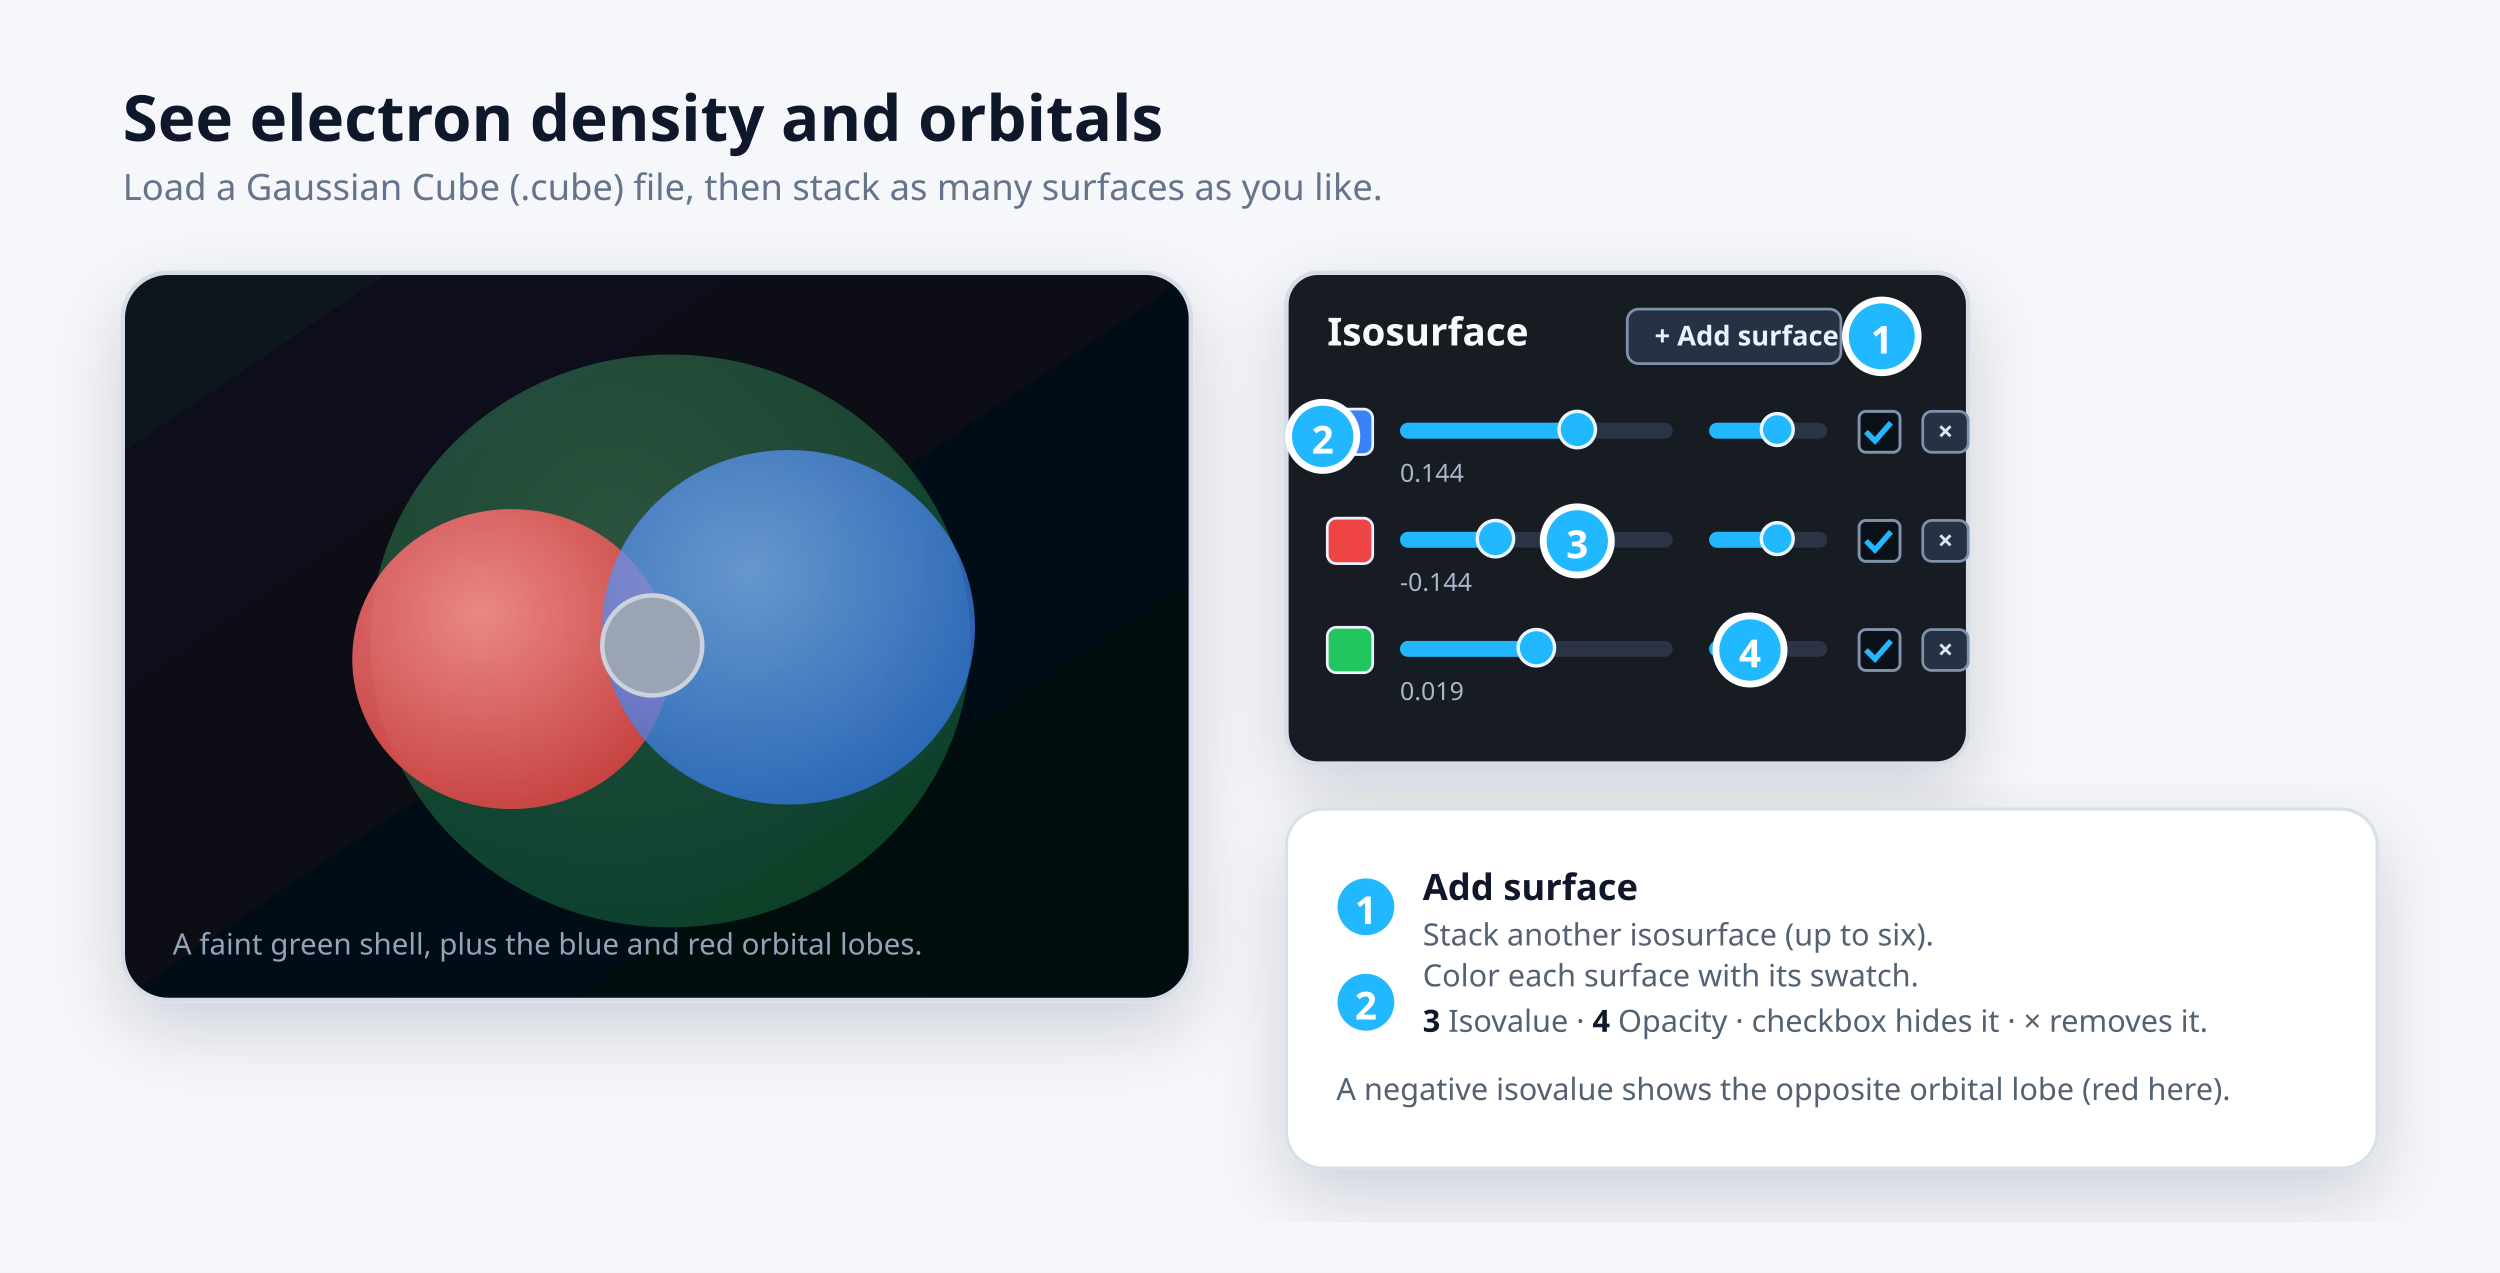
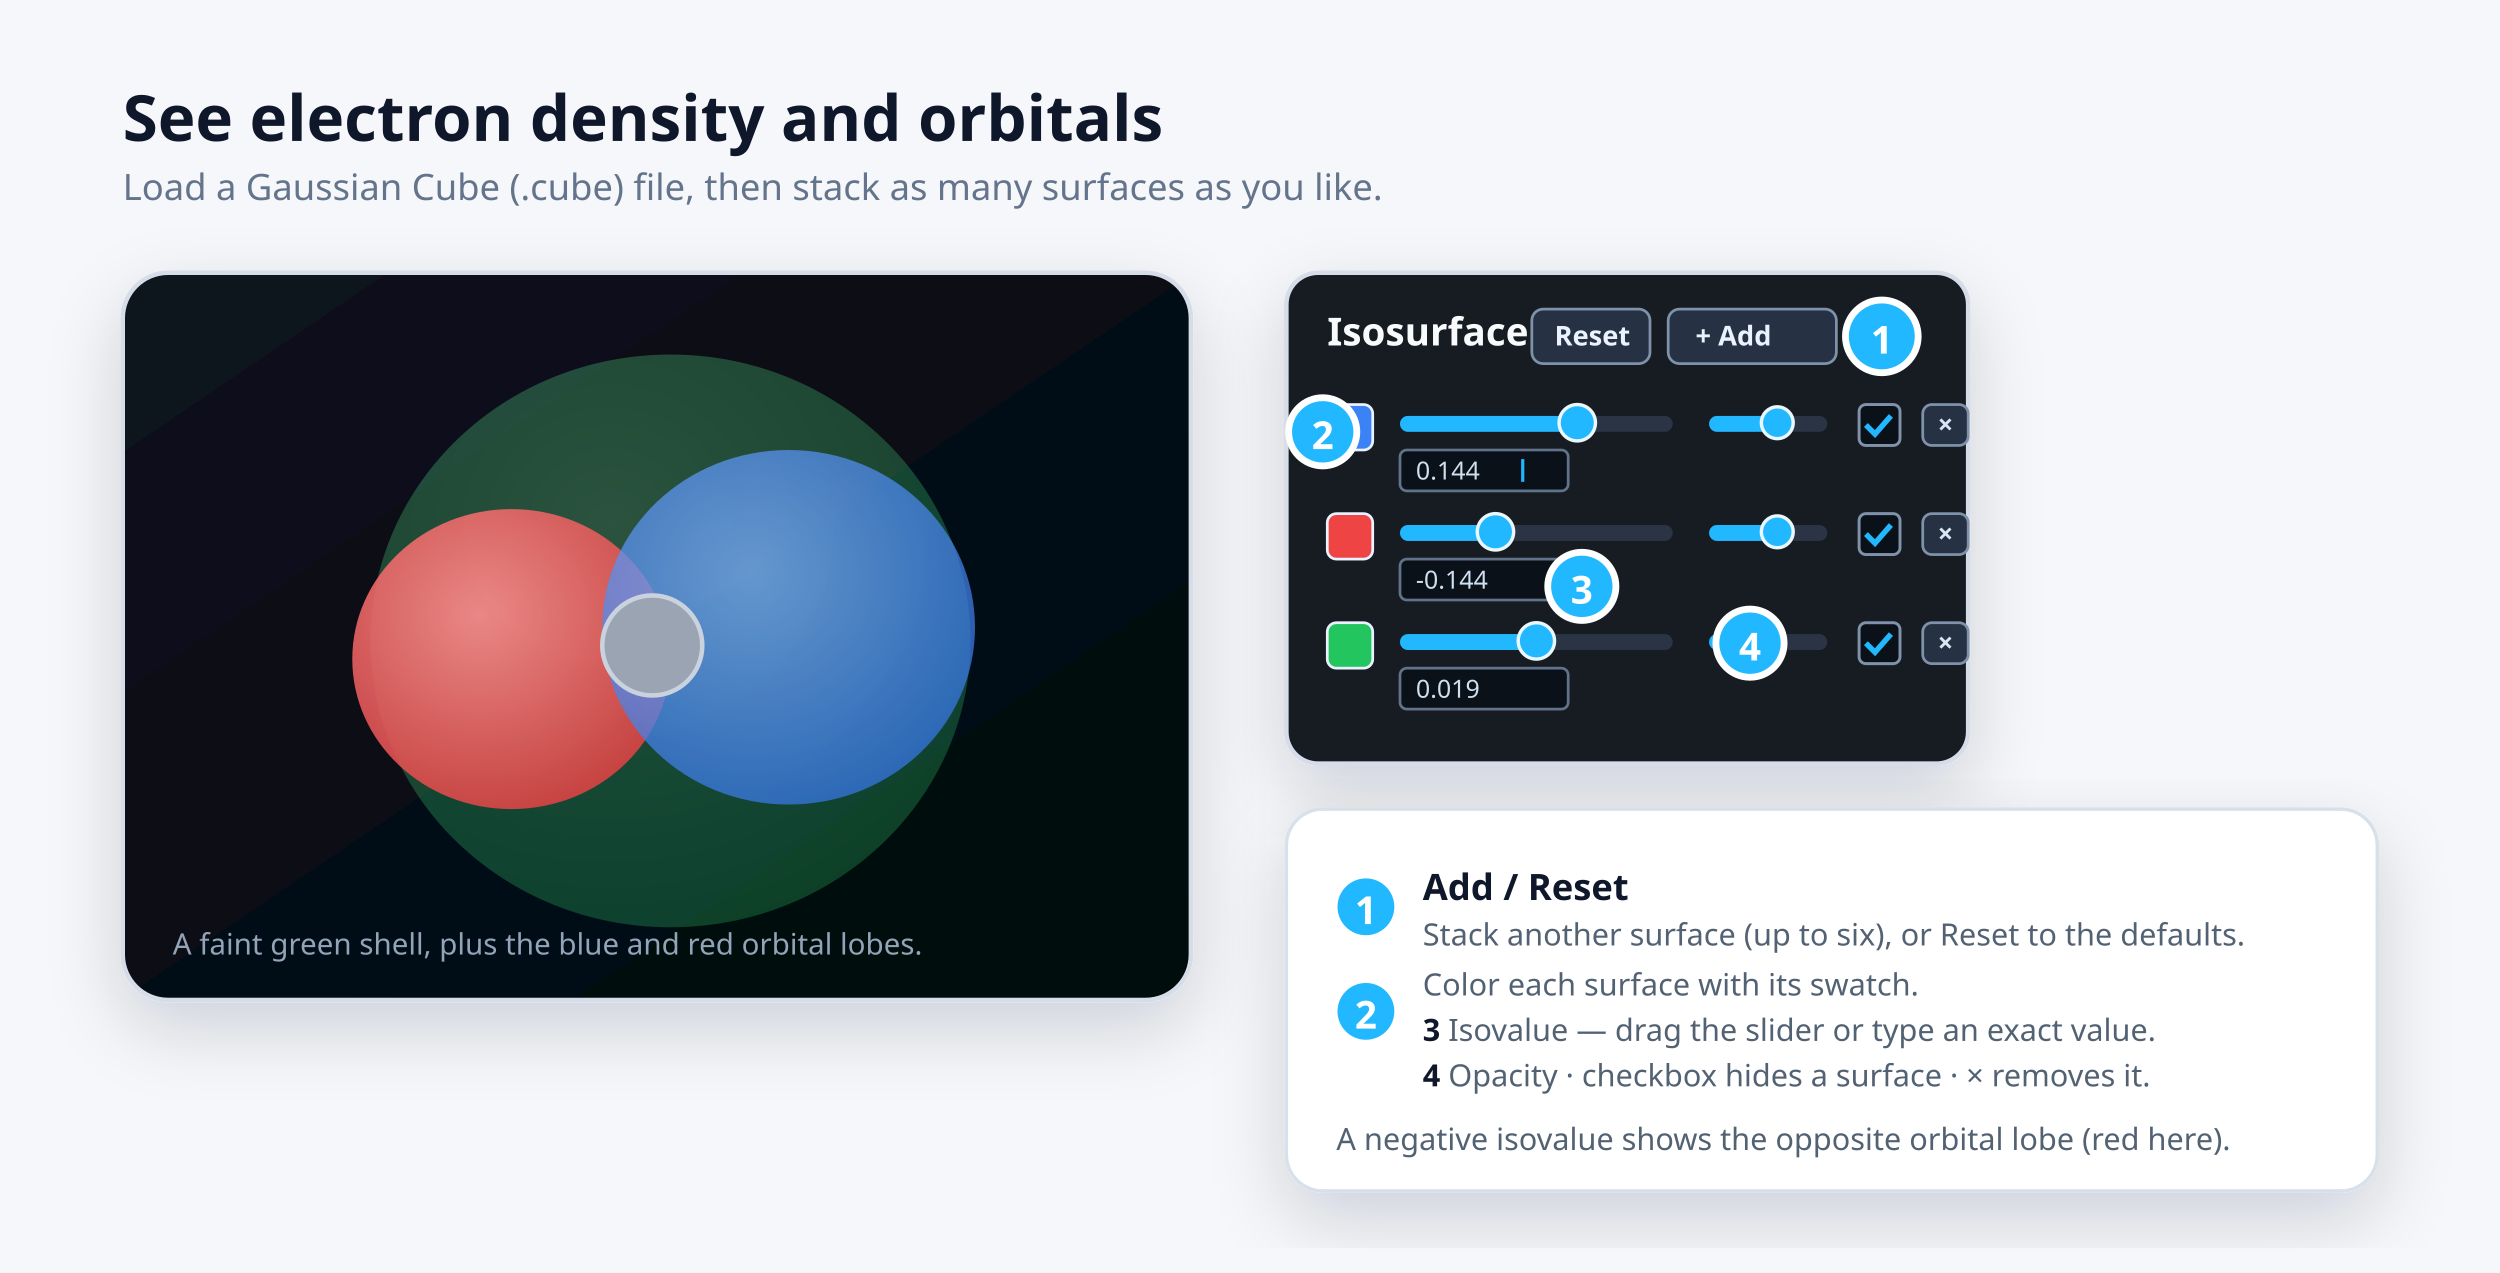
<svg xmlns="http://www.w3.org/2000/svg" width="1100" height="560" viewBox="0 0 1100 560" role="img" aria-labelledby="title desc">
  <defs>
    <filter id="shadow" x="-15%" y="-15%" width="130%" height="130%">
      <feDropShadow dx="0" dy="12" stdDeviation="16" flood-color="#0b1220" flood-opacity="0.16" />
    </filter>
    <linearGradient id="screen" x1="0" y1="0" x2="1" y2="1">
      <stop offset="0" stop-color="#08131f" />
      <stop offset="1" stop-color="#05070c" />
    </linearGradient>
    <radialGradient id="posLobe" cx="0.4" cy="0.35" r="0.75">
      <stop offset="0" stop-color="#7db0ff" />
      <stop offset="1" stop-color="#2f6fe0" />
    </radialGradient>
    <radialGradient id="negLobe" cx="0.4" cy="0.35" r="0.75">
      <stop offset="0" stop-color="#ff8f8f" />
      <stop offset="1" stop-color="#d63b3b" />
    </radialGradient>
    <radialGradient id="outLobe" cx="0.4" cy="0.3" r="0.8">
      <stop offset="0" stop-color="#63d68a" />
      <stop offset="1" stop-color="#1f9d54" />
    </radialGradient>
    <style>
      .page { fill: #f5f7fb; }
      .screen { fill: url(#screen); stroke: #d6dde8; stroke-width: 2; filter: url(#shadow); }
      .mock { fill: #151b24; stroke: #d6dde8; stroke-width: 2; filter: url(#shadow); }
      .heading { fill: #f8fafc; font: 800 17px system-ui, sans-serif; }
-       .addBtn { fill: #263244; stroke: #7f92aa; stroke-width: 1.2; }
-       .addText { fill: #eaf2ff; font: 700 12px system-ui, sans-serif; }
-       .readout { fill: #aab7c8; font: 11px system-ui, sans-serif; }
+       .btn { fill: #263244; stroke: #7f92aa; stroke-width: 1.2; }
+       .btnText { fill: #eaf2ff; font: 700 12px system-ui, sans-serif; }
      .muted { fill: #93a4b8; font: 13px system-ui, sans-serif; }
      .track { fill: #2a3444; }
      .fill { fill: #22b8ff; }
      .knob { fill: #22b8ff; stroke: #eaf7ff; stroke-width: 1.5; }
      .swatch { stroke: #eaf2ff; stroke-width: 1.2; }
+       .numBox { fill: #0b1119; stroke: #61738a; stroke-width: 1.2; }
+       .numText { fill: #cfe0f0; font: 11px system-ui, sans-serif; }
+       .caret { stroke: #22b8ff; stroke-width: 1.4; }
      .box { fill: #0b1119; stroke: #7f92aa; stroke-width: 1.3; }
      .rm { fill: #263244; stroke: #7f92aa; stroke-width: 1.2; }
      .rmText { fill: #dce5f2; font: 700 12px system-ui, sans-serif; text-anchor: middle; }
      .badge { fill: #22b8ff; stroke: #ffffff; stroke-width: 3; }
      .badgeText { fill: white; font: 800 17px system-ui, sans-serif; text-anchor: middle; dominant-baseline: central; }
      .legendCard { fill: #ffffff; stroke: #d8e0ea; stroke-width: 1.5; filter: url(#shadow); }
      .legendTitle { fill: #0f172a; font: 800 16px system-ui, sans-serif; }
      .legendText { fill: #536273; font: 13.5px system-ui, sans-serif; }
    </style>
  </defs>
  <rect class="page" width="1100" height="560" />
  <text x="54" y="62" fill="#0f172a" style="font: 800 28px system-ui, sans-serif;">See electron density and orbitals</text>
  <text x="54" y="88" fill="#64748b" style="font: 16px system-ui, sans-serif;">Load a Gaussian Cube (.cube) file, then stack as many surfaces as you like.</text>
  <g transform="translate(54 120)">
    <rect class="screen" width="470" height="320" rx="20" />
    <g transform="translate(235 162)">
      <ellipse cx="6" cy="0" rx="132" ry="126" fill="url(#outLobe)" opacity="0.35" />
      <ellipse cx="-64" cy="8" rx="70" ry="66" fill="url(#negLobe)" opacity="0.9" />
      <ellipse cx="58" cy="-6" rx="82" ry="78" fill="url(#posLobe)" opacity="0.75" />
      <circle cx="-2" cy="2" r="22" fill="#9aa4b2" stroke="#c9d2dd" stroke-width="2" />
    </g>
    <text class="muted" x="22" y="300">A faint green shell, plus the blue and red orbital lobes.</text>
  </g>
  <g transform="translate(566 120)">
    <rect class="mock" width="300" height="216" rx="14" />
    <text class="heading" x="18" y="32">Isosurface</text>
-     <rect class="addBtn" x="150" y="16" width="94" height="24" rx="5" />
-     <text class="addText" x="162" y="32">+ Add surface</text>
+     <rect class="btn" x="108" y="16" width="52" height="24" rx="5" />
+     <text class="btnText" x="118" y="32">Reset</text>
+     <rect class="btn" x="168" y="16" width="74" height="24" rx="5" />
+     <text class="btnText" x="180" y="32">+ Add</text>
    <circle class="badge" cx="262" cy="28" r="16" />
    <text class="badgeText" x="262" y="29">1</text>
-     <g transform="translate(18 58)">
+     <g transform="translate(18 56)">
      <rect class="swatch" x="0" y="2" width="20" height="20" rx="4" fill="#3b82f6" />
-       <rect class="track" x="32" y="8" width="120" height="7" rx="3.5" />
-       <rect class="fill" x="32" y="8" width="78" height="7" rx="3.5" />
-       <circle class="knob" cx="110" cy="11" r="8" />
-       <text class="readout" x="32" y="34">0.144</text>
-       <rect class="track" x="168" y="8" width="52" height="7" rx="3.5" />
-       <rect class="fill" x="168" y="8" width="30" height="7" rx="3.5" />
-       <circle class="knob" cx="198" cy="11" r="7" />
-       <rect class="box" x="234" y="3" width="18" height="18" rx="3" />
-       <path d="M237 12 l4 4 l7 -8" fill="none" stroke="#22b8ff" stroke-width="2.4" />
-       <rect class="rm" x="262" y="3" width="20" height="18" rx="4" />
-       <text class="rmText" x="272" y="16">×</text>
+       <rect class="track" x="32" y="7" width="120" height="7" rx="3.5" />
+       <rect class="fill" x="32" y="7" width="78" height="7" rx="3.5" />
+       <circle class="knob" cx="110" cy="10" r="8" />
+       <rect class="numBox" x="32" y="22" width="74" height="18" rx="3" />
+       <text class="numText" x="39" y="35">0.144</text>
+       <line class="caret" x1="86" y1="26" x2="86" y2="36" />
+       <rect class="track" x="168" y="7" width="52" height="7" rx="3.5" />
+       <rect class="fill" x="168" y="7" width="30" height="7" rx="3.5" />
+       <circle class="knob" cx="198" cy="10" r="7" />
+       <rect class="box" x="234" y="2" width="18" height="18" rx="3" />
+       <path d="M237 11 l4 4 l7 -8" fill="none" stroke="#22b8ff" stroke-width="2.4" />
+       <rect class="rm" x="262" y="2" width="20" height="18" rx="4" />
+       <text class="rmText" x="272" y="15">×</text>
    </g>
-     <g transform="translate(18 106)">
+     <g transform="translate(18 104)">
      <rect class="swatch" x="0" y="2" width="20" height="20" rx="4" fill="#ef4444" />
-       <rect class="track" x="32" y="8" width="120" height="7" rx="3.5" />
-       <rect class="fill" x="32" y="8" width="42" height="7" rx="3.5" />
-       <circle class="knob" cx="74" cy="11" r="8" />
-       <text class="readout" x="32" y="34">-0.144</text>
-       <rect class="track" x="168" y="8" width="52" height="7" rx="3.5" />
-       <rect class="fill" x="168" y="8" width="30" height="7" rx="3.5" />
-       <circle class="knob" cx="198" cy="11" r="7" />
-       <rect class="box" x="234" y="3" width="18" height="18" rx="3" />
-       <path d="M237 12 l4 4 l7 -8" fill="none" stroke="#22b8ff" stroke-width="2.4" />
-       <rect class="rm" x="262" y="3" width="20" height="18" rx="4" />
-       <text class="rmText" x="272" y="16">×</text>
+       <rect class="track" x="32" y="7" width="120" height="7" rx="3.5" />
+       <rect class="fill" x="32" y="7" width="42" height="7" rx="3.5" />
+       <circle class="knob" cx="74" cy="10" r="8" />
+       <rect class="numBox" x="32" y="22" width="74" height="18" rx="3" />
+       <text class="numText" x="39" y="35">-0.144</text>
+       <rect class="track" x="168" y="7" width="52" height="7" rx="3.5" />
+       <rect class="fill" x="168" y="7" width="30" height="7" rx="3.5" />
+       <circle class="knob" cx="198" cy="10" r="7" />
+       <rect class="box" x="234" y="2" width="18" height="18" rx="3" />
+       <path d="M237 11 l4 4 l7 -8" fill="none" stroke="#22b8ff" stroke-width="2.4" />
+       <rect class="rm" x="262" y="2" width="20" height="18" rx="4" />
+       <text class="rmText" x="272" y="15">×</text>
    </g>
-     <g transform="translate(18 154)">
+     <g transform="translate(18 152)">
      <rect class="swatch" x="0" y="2" width="20" height="20" rx="4" fill="#22c55e" />
-       <rect class="track" x="32" y="8" width="120" height="7" rx="3.5" />
-       <rect class="fill" x="32" y="8" width="60" height="7" rx="3.5" />
-       <circle class="knob" cx="92" cy="11" r="8" />
-       <text class="readout" x="32" y="34">0.019</text>
-       <rect class="track" x="168" y="8" width="52" height="7" rx="3.5" />
-       <rect class="fill" x="168" y="8" width="16" height="7" rx="3.5" />
-       <circle class="knob" cx="184" cy="11" r="7" />
-       <rect class="box" x="234" y="3" width="18" height="18" rx="3" />
-       <path d="M237 12 l4 4 l7 -8" fill="none" stroke="#22b8ff" stroke-width="2.4" />
-       <rect class="rm" x="262" y="3" width="20" height="18" rx="4" />
-       <text class="rmText" x="272" y="16">×</text>
+       <rect class="track" x="32" y="7" width="120" height="7" rx="3.5" />
+       <rect class="fill" x="32" y="7" width="60" height="7" rx="3.5" />
+       <circle class="knob" cx="92" cy="10" r="8" />
+       <rect class="numBox" x="32" y="22" width="74" height="18" rx="3" />
+       <text class="numText" x="39" y="35">0.019</text>
+       <rect class="track" x="168" y="7" width="52" height="7" rx="3.5" />
+       <rect class="fill" x="168" y="7" width="16" height="7" rx="3.5" />
+       <circle class="knob" cx="184" cy="10" r="7" />
+       <rect class="box" x="234" y="2" width="18" height="18" rx="3" />
+       <path d="M237 11 l4 4 l7 -8" fill="none" stroke="#22b8ff" stroke-width="2.4" />
+       <rect class="rm" x="262" y="2" width="20" height="18" rx="4" />
+       <text class="rmText" x="272" y="15">×</text>
    </g>
-     <circle class="badge" cx="16" cy="72" r="15" />
-     <text class="badgeText" x="16" y="73">2</text>
-     <circle class="badge" cx="128" cy="118" r="15" />
-     <text class="badgeText" x="128" y="119">3</text>
-     <circle class="badge" cx="204" cy="166" r="15" />
-     <text class="badgeText" x="204" y="167">4</text>
+     <circle class="badge" cx="16" cy="70" r="15" />
+     <text class="badgeText" x="16" y="71">2</text>
+     <circle class="badge" cx="130" cy="138" r="15" />
+     <text class="badgeText" x="130" y="139">3</text>
+     <circle class="badge" cx="204" cy="163" r="15" />
+     <text class="badgeText" x="204" y="164">4</text>
  </g>
  <g transform="translate(566 356)">
-     <rect class="legendCard" width="480" height="158" rx="16" />
+     <rect class="legendCard" width="480" height="168" rx="16" />
    <g transform="translate(22 30)">
      <circle class="badge" cx="13" cy="13" r="14" />
      <text class="badgeText" x="13" y="14">1</text>
-       <text class="legendTitle" x="38" y="10">Add surface</text>
-       <text class="legendText" x="38" y="30">Stack another isosurface (up to six).</text>
+       <text class="legendTitle" x="38" y="10">Add / Reset</text>
+       <text class="legendText" x="38" y="30">Stack another surface (up to six), or Reset to the defaults.</text>
    </g>
-     <g transform="translate(22 72)">
+     <g transform="translate(22 76)">
      <circle class="badge" cx="13" cy="13" r="14" />
      <text class="badgeText" x="13" y="14">2</text>
      <text class="legendText" x="38" y="6">Color each surface with its swatch.</text>
      <text class="legendText" x="38" y="26">
-         <tspan font-weight="700" fill="#0f172a">3</tspan> Isovalue · <tspan font-weight="700" fill="#0f172a">4</tspan> Opacity · checkbox hides it · × removes it.</text>
+         <tspan font-weight="700" fill="#0f172a">3</tspan> Isovalue — drag the slider or type an exact value.</text>
+       <text class="legendText" x="38" y="46">
+         <tspan font-weight="700" fill="#0f172a">4</tspan> Opacity · checkbox hides a surface · × removes it.</text>
    </g>
-     <g transform="translate(22 122)">
-       <text class="legendText" x="0" y="6">A negative isovalue shows the opposite orbital lobe (red here).</text>
-     </g>
+     <text class="legendText" x="22" y="150">A negative isovalue shows the opposite orbital lobe (red here).</text>
  </g>
</svg>
